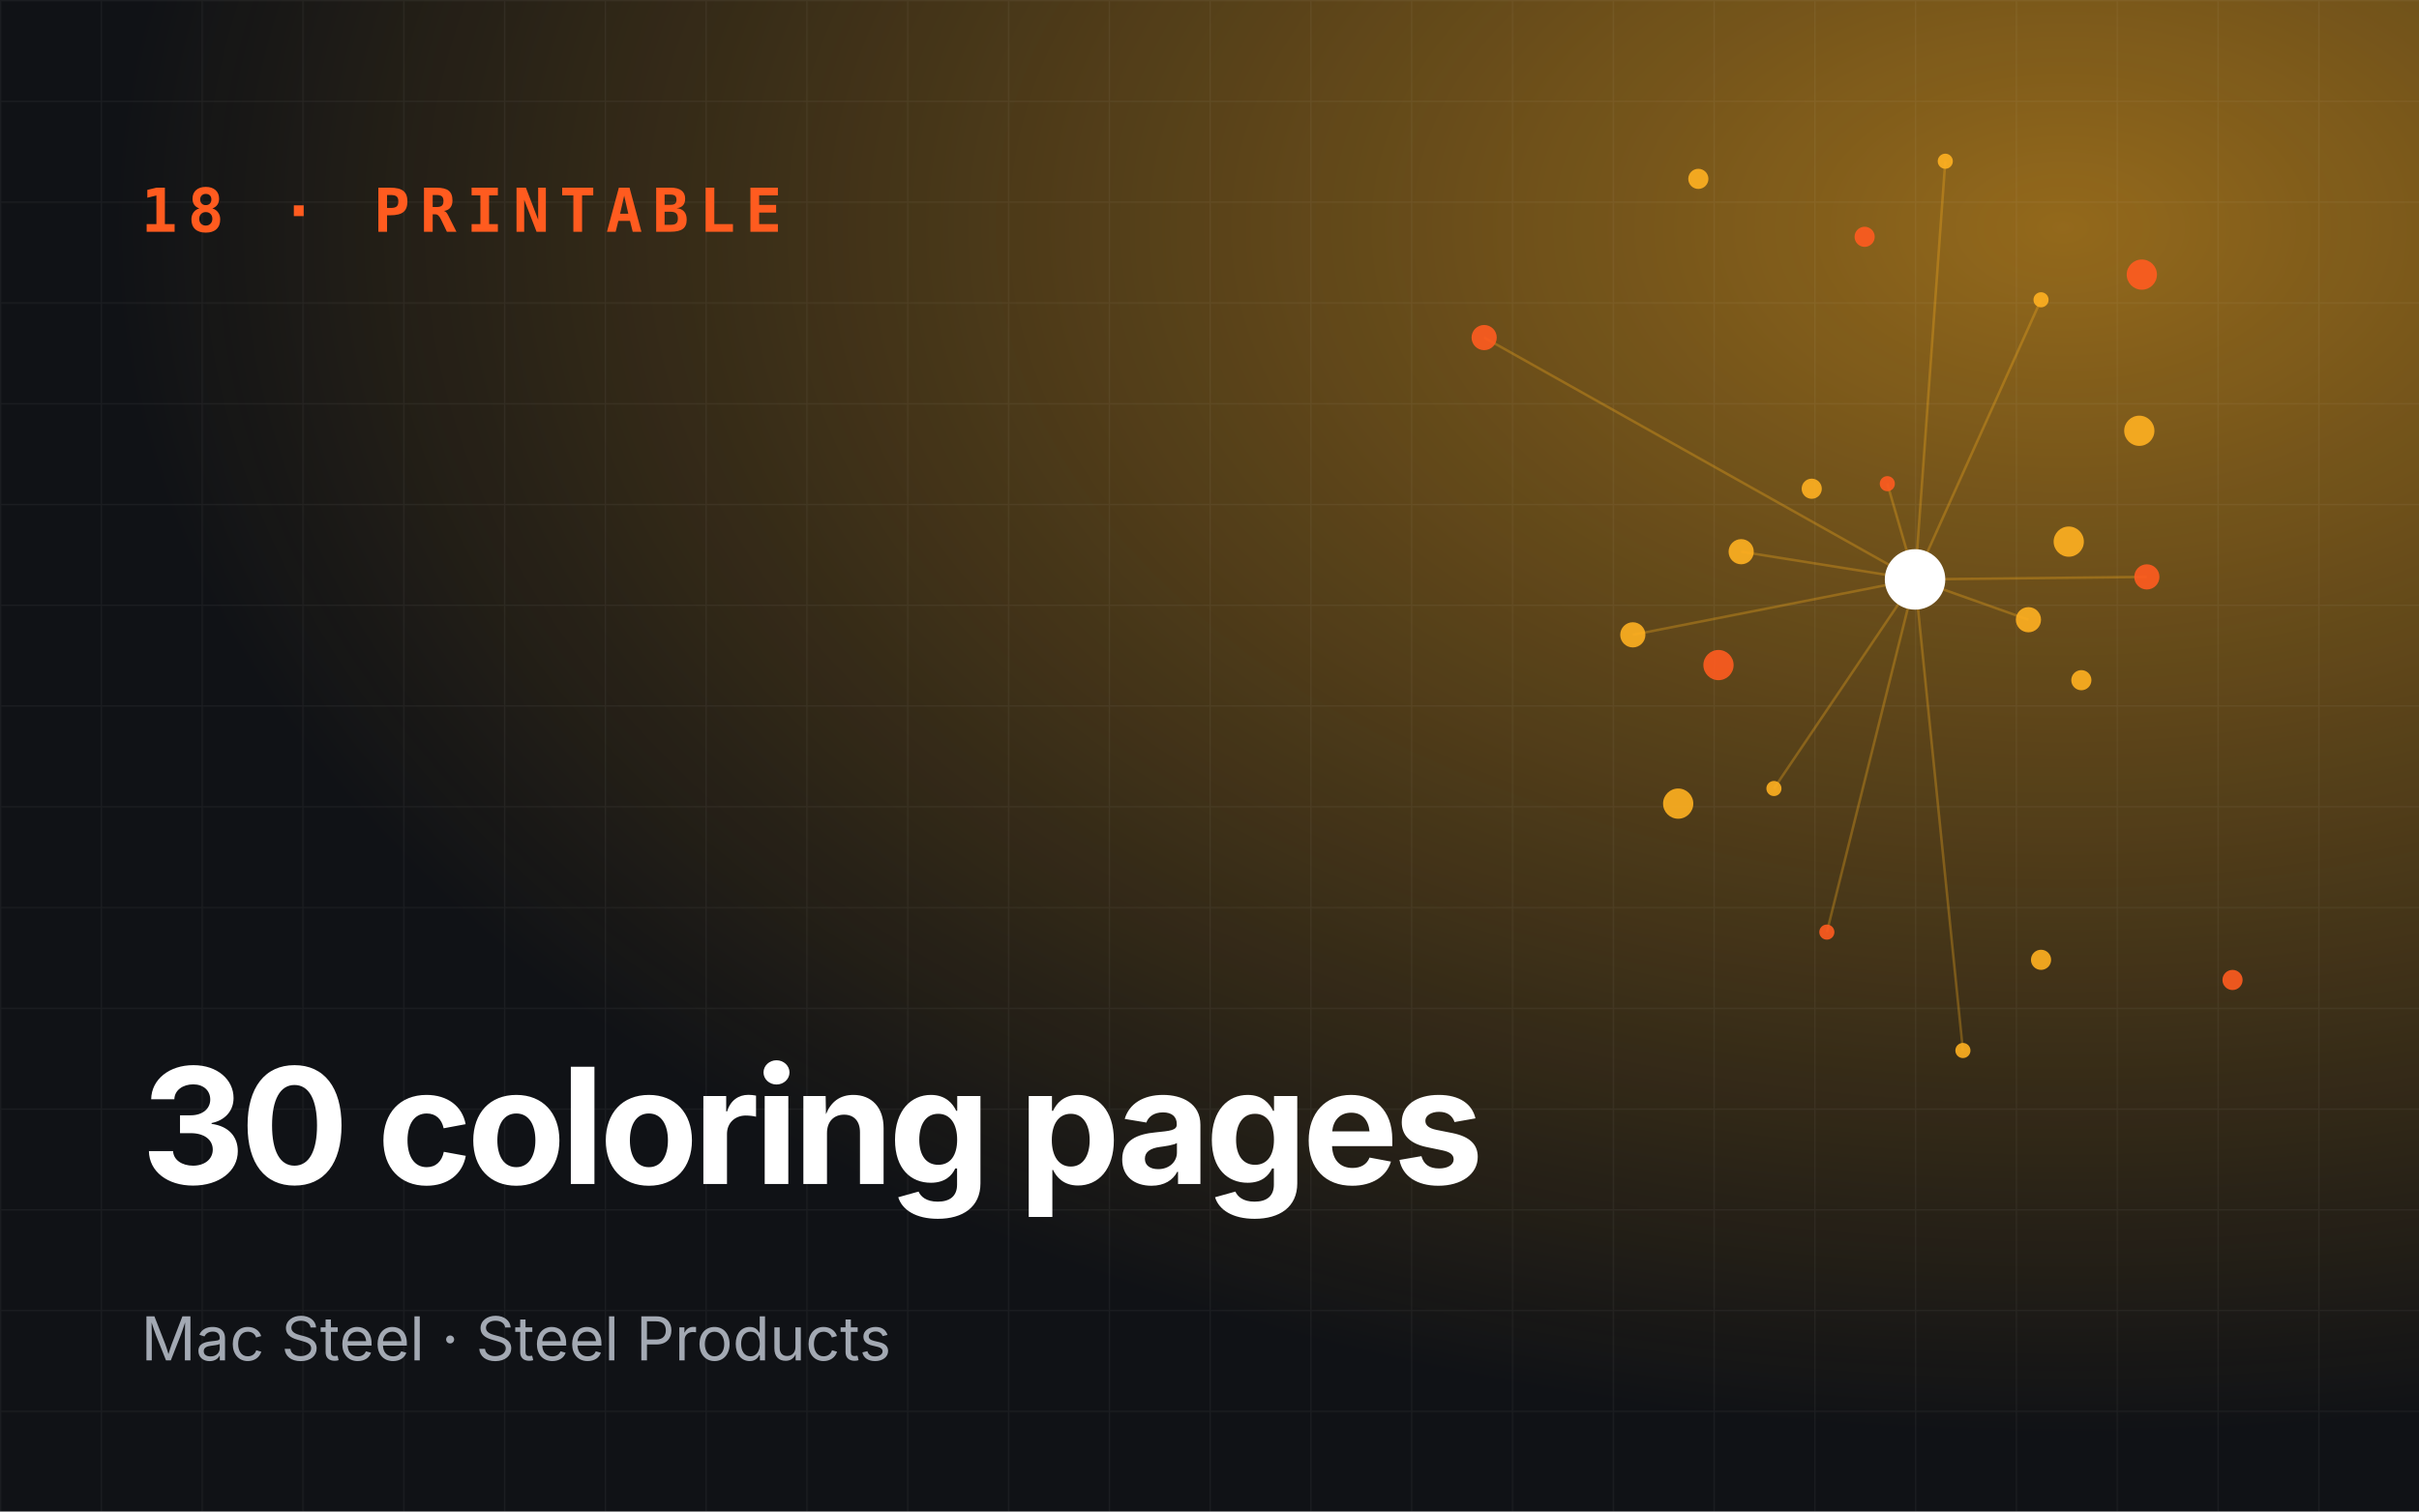
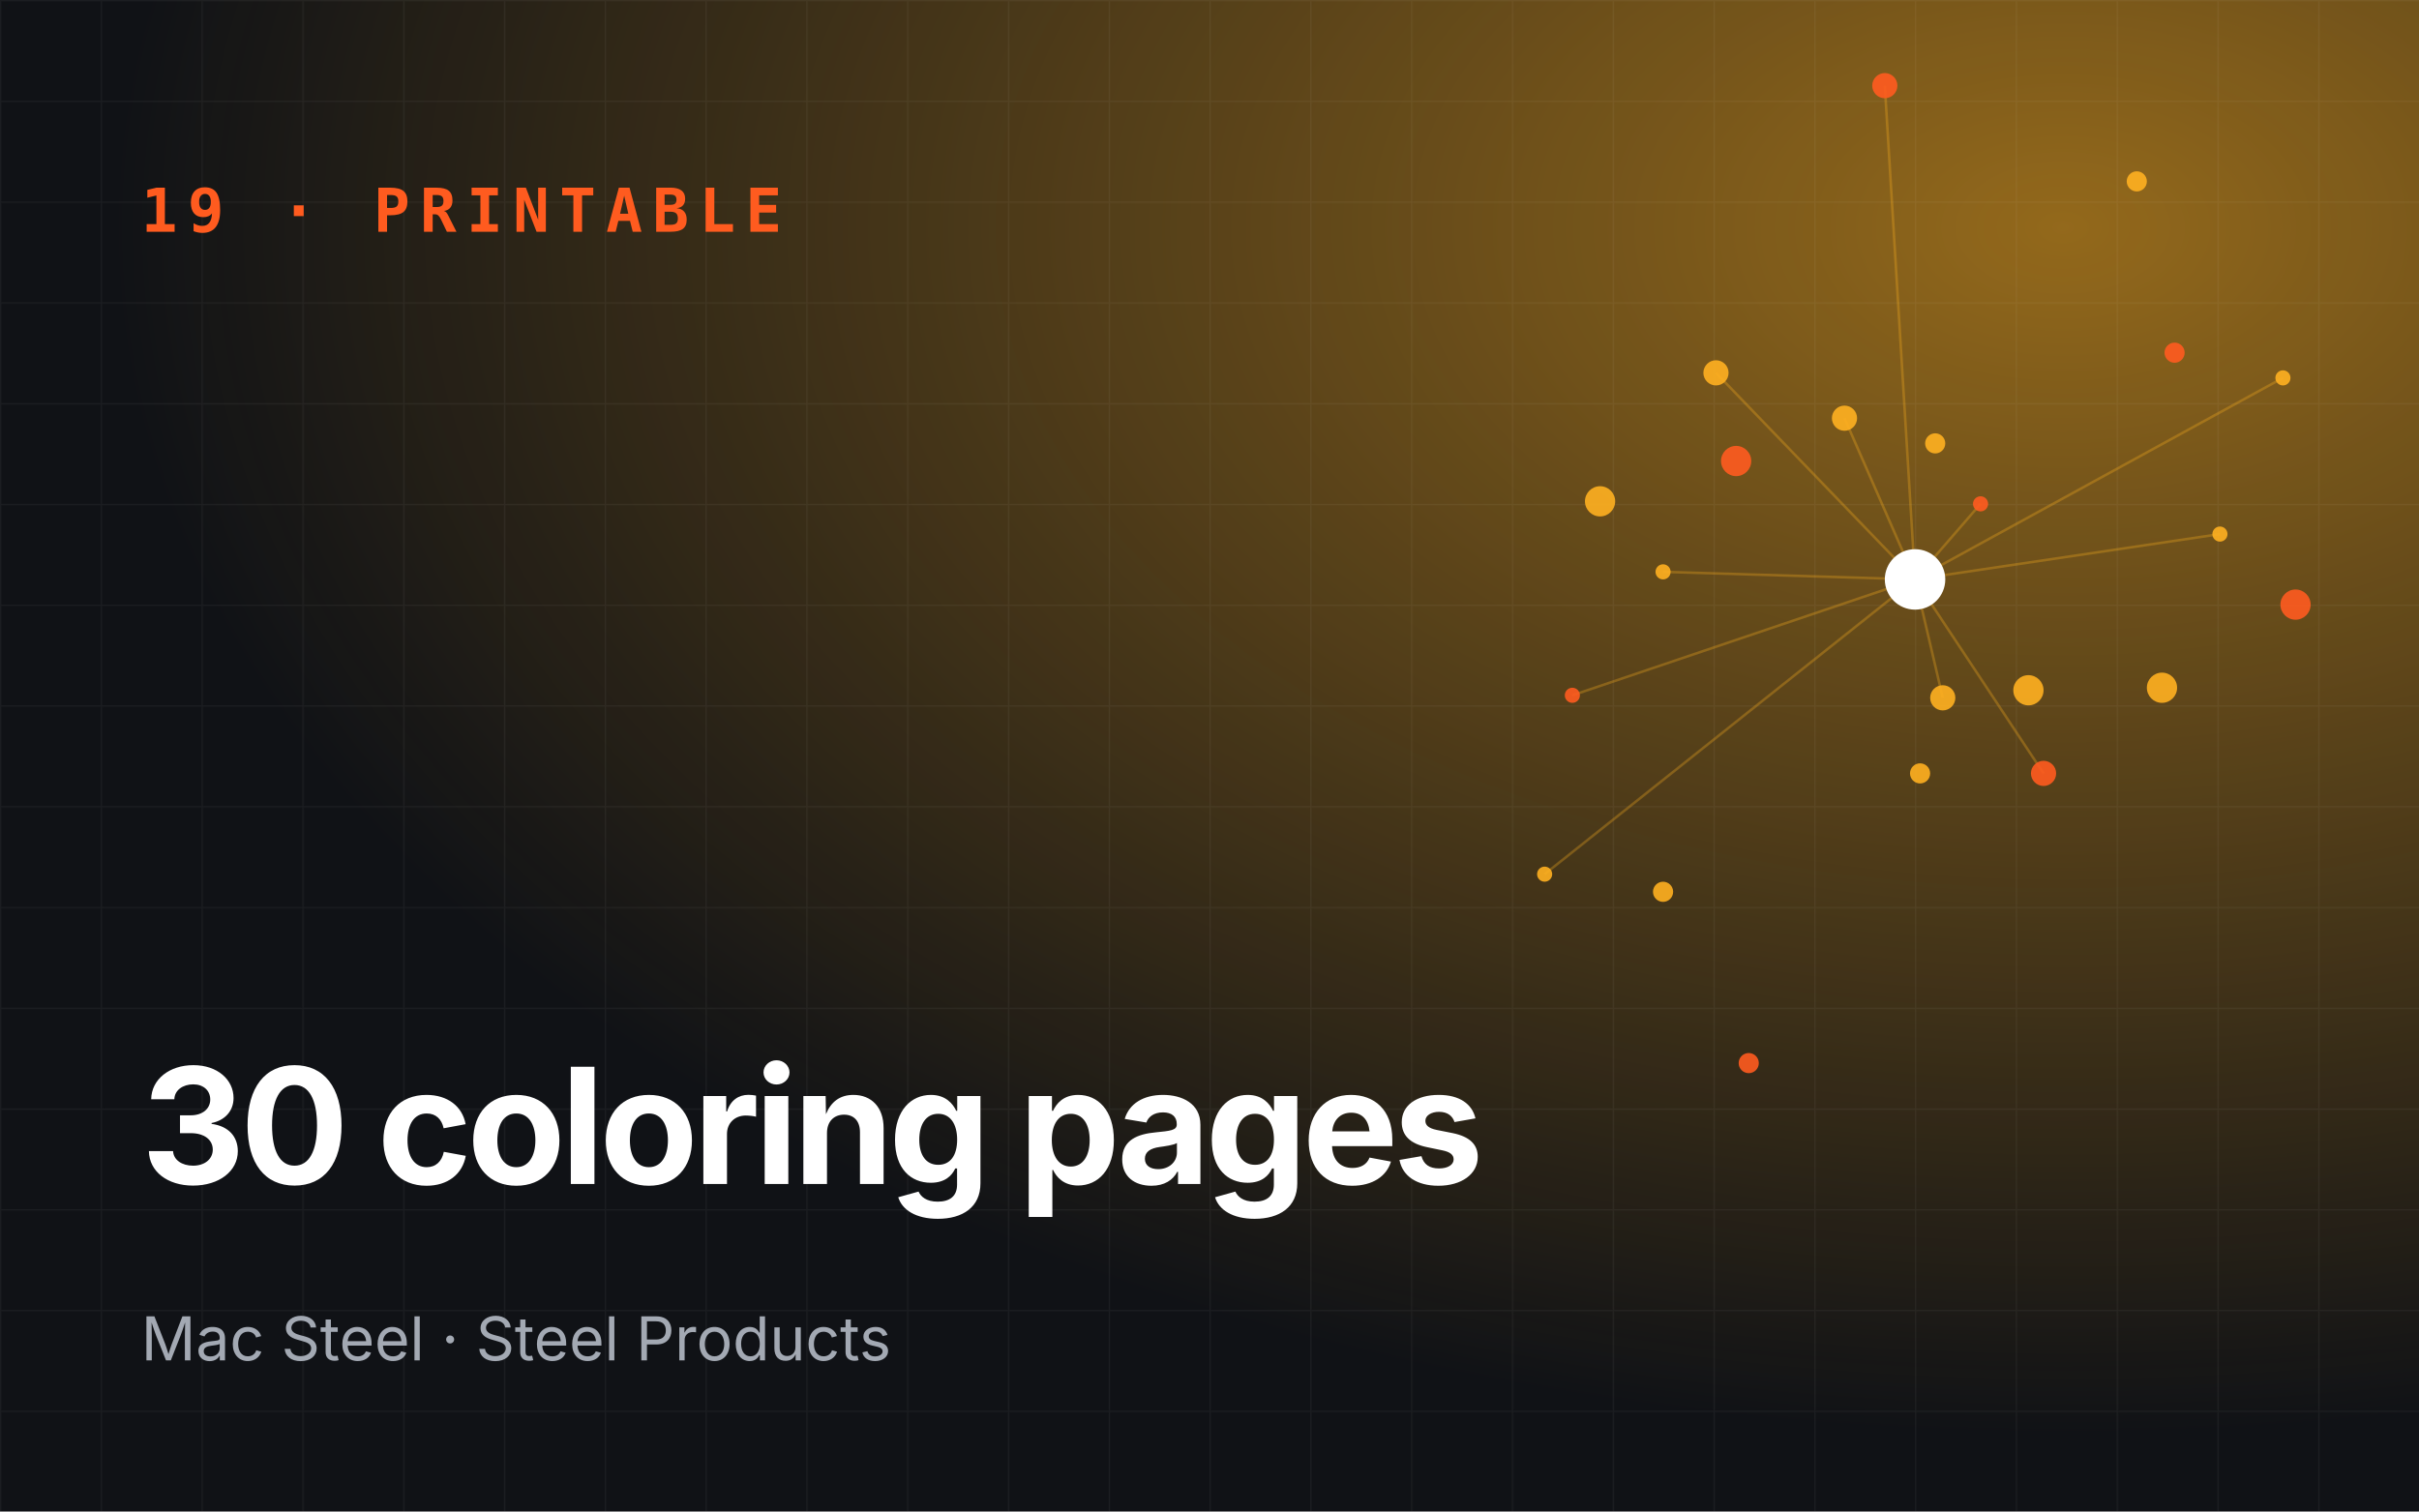
<svg xmlns="http://www.w3.org/2000/svg" viewBox="0 0 960 600" role="img" aria-label="30 coloring pages">
  <defs>
    <radialGradient id="g" cx="85%" cy="15%" r="80%">
      <stop offset="0" stop-color="#ffb020" stop-opacity=".55" />
      <stop offset="1" stop-color="#ffb020" stop-opacity="0" />
    </radialGradient>
    <pattern id="p" width="40" height="40" patternUnits="userSpaceOnUse">
      <path d="M40 0H0V40" fill="none" stroke="#fff" stroke-opacity=".05" />
    </pattern>
  </defs>
  <rect width="960" height="600" fill="#101216" />
  <rect width="960" height="600" fill="url(#g)" />
  <rect width="960" height="600" fill="url(#p)" />
-   <line x1="760" y1="230" x2="749" y2="192" stroke="#ffb020" stroke-opacity=".3" />
-   <line x1="760" y1="230" x2="648" y2="252" stroke="#ffb020" stroke-opacity=".3" />
-   <line x1="760" y1="230" x2="779" y2="417" stroke="#ffb020" stroke-opacity=".3" />
-   <line x1="760" y1="230" x2="852" y2="229" stroke="#ffb020" stroke-opacity=".3" />
-   <line x1="760" y1="230" x2="772" y2="64" stroke="#ffb020" stroke-opacity=".3" />
-   <line x1="760" y1="230" x2="691" y2="219" stroke="#ffb020" stroke-opacity=".3" />
-   <line x1="760" y1="230" x2="725" y2="370" stroke="#ffb020" stroke-opacity=".3" />
-   <line x1="760" y1="230" x2="805" y2="246" stroke="#ffb020" stroke-opacity=".3" />
-   <line x1="760" y1="230" x2="810" y2="119" stroke="#ffb020" stroke-opacity=".3" />
-   <line x1="760" y1="230" x2="589" y2="134" stroke="#ffb020" stroke-opacity=".3" />
-   <line x1="760" y1="230" x2="704" y2="313" stroke="#ffb020" stroke-opacity=".3" />
-   <circle cx="749" cy="192" r="3" fill="#ff5b1f" opacity=".9" />
-   <circle cx="826" cy="270" r="4" fill="#ffb020" opacity=".9" />
-   <circle cx="648" cy="252" r="5" fill="#ffb020" opacity=".9" />
-   <circle cx="850" cy="109" r="6" fill="#ff5b1f" opacity=".9" />
-   <circle cx="779" cy="417" r="3" fill="#ffb020" opacity=".9" />
-   <circle cx="719" cy="194" r="4" fill="#ffb020" opacity=".9" />
-   <circle cx="852" cy="229" r="5" fill="#ff5b1f" opacity=".9" />
-   <circle cx="666" cy="319" r="6" fill="#ffb020" opacity=".9" />
-   <circle cx="772" cy="64" r="3" fill="#ffb020" opacity=".9" />
-   <circle cx="886" cy="389" r="4" fill="#ff5b1f" opacity=".9" />
-   <circle cx="691" cy="219" r="5" fill="#ffb020" opacity=".9" />
-   <circle cx="849" cy="171" r="6" fill="#ffb020" opacity=".9" />
-   <circle cx="725" cy="370" r="3" fill="#ff5b1f" opacity=".9" />
-   <circle cx="674" cy="71" r="4" fill="#ffb020" opacity=".9" />
-   <circle cx="805" cy="246" r="5" fill="#ffb020" opacity=".9" />
-   <circle cx="682" cy="264" r="6" fill="#ff5b1f" opacity=".9" />
-   <circle cx="810" cy="119" r="3" fill="#ffb020" opacity=".9" />
-   <circle cx="810" cy="381" r="4" fill="#ffb020" opacity=".9" />
-   <circle cx="589" cy="134" r="5" fill="#ff5b1f" opacity=".9" />
-   <circle cx="821" cy="215" r="6" fill="#ffb020" opacity=".9" />
-   <circle cx="704" cy="313" r="3" fill="#ffb020" opacity=".9" />
-   <circle cx="740" cy="94" r="4" fill="#ff5b1f" opacity=".9" />
+   <line x1="760" y1="230" x2="786" y2="200" stroke="#ffb020" stroke-opacity=".3" />
+   <line x1="760" y1="230" x2="681" y2="148" stroke="#ffb020" stroke-opacity=".3" />
+   <line x1="760" y1="230" x2="613" y2="347" stroke="#ffb020" stroke-opacity=".3" />
+   <line x1="760" y1="230" x2="811" y2="307" stroke="#ffb020" stroke-opacity=".3" />
+   <line x1="760" y1="230" x2="906" y2="150" stroke="#ffb020" stroke-opacity=".3" />
+   <line x1="760" y1="230" x2="732" y2="166" stroke="#ffb020" stroke-opacity=".3" />
+   <line x1="760" y1="230" x2="624" y2="276" stroke="#ffb020" stroke-opacity=".3" />
+   <line x1="760" y1="230" x2="771" y2="277" stroke="#ffb020" stroke-opacity=".3" />
+   <line x1="760" y1="230" x2="881" y2="212" stroke="#ffb020" stroke-opacity=".3" />
+   <line x1="760" y1="230" x2="748" y2="34" stroke="#ffb020" stroke-opacity=".3" />
+   <line x1="760" y1="230" x2="660" y2="227" stroke="#ffb020" stroke-opacity=".3" />
+   <circle cx="786" cy="200" r="3" fill="#ff5b1f" opacity=".9" />
+   <circle cx="762" cy="307" r="4" fill="#ffb020" opacity=".9" />
+   <circle cx="681" cy="148" r="5" fill="#ffb020" opacity=".9" />
+   <circle cx="911" cy="240" r="6" fill="#ff5b1f" opacity=".9" />
+   <circle cx="613" cy="347" r="3" fill="#ffb020" opacity=".9" />
+   <circle cx="768" cy="176" r="4" fill="#ffb020" opacity=".9" />
+   <circle cx="811" cy="307" r="5" fill="#ff5b1f" opacity=".9" />
+   <circle cx="635" cy="199" r="6" fill="#ffb020" opacity=".9" />
+   <circle cx="906" cy="150" r="3" fill="#ffb020" opacity=".9" />
+   <circle cx="694" cy="422" r="4" fill="#ff5b1f" opacity=".9" />
+   <circle cx="732" cy="166" r="5" fill="#ffb020" opacity=".9" />
+   <circle cx="858" cy="273" r="6" fill="#ffb020" opacity=".9" />
+   <circle cx="624" cy="276" r="3" fill="#ff5b1f" opacity=".9" />
+   <circle cx="848" cy="72" r="4" fill="#ffb020" opacity=".9" />
+   <circle cx="771" cy="277" r="5" fill="#ffb020" opacity=".9" />
+   <circle cx="689" cy="183" r="6" fill="#ff5b1f" opacity=".9" />
+   <circle cx="881" cy="212" r="3" fill="#ffb020" opacity=".9" />
+   <circle cx="660" cy="354" r="4" fill="#ffb020" opacity=".9" />
+   <circle cx="748" cy="34" r="5" fill="#ff5b1f" opacity=".9" />
+   <circle cx="805" cy="274" r="6" fill="#ffb020" opacity=".9" />
+   <circle cx="660" cy="227" r="3" fill="#ffb020" opacity=".9" />
+   <circle cx="863" cy="140" r="4" fill="#ff5b1f" opacity=".9" />
  <circle cx="760" cy="230" r="12" fill="#fff" />
-   <text x="56" y="92" font-family="JetBrains Mono,monospace" font-size="24" font-weight="700" fill="#ff5b1f" letter-spacing="4">18 · PRINTABLE</text>
+   <text x="56" y="92" font-family="JetBrains Mono,monospace" font-size="24" font-weight="700" fill="#ff5b1f" letter-spacing="4">19 · PRINTABLE</text>
  <text x="56" y="470" font-family="Space Grotesk,Inter,sans-serif" font-size="64" font-weight="700" fill="#fff" letter-spacing="-2">
    <tspan x="56" dy="0">30 coloring pages</tspan>
  </text>
  <text x="56" y="540" font-family="Inter,sans-serif" font-size="24" fill="#a3a9b3">Mac Steel · Steel Products</text>
</svg>
